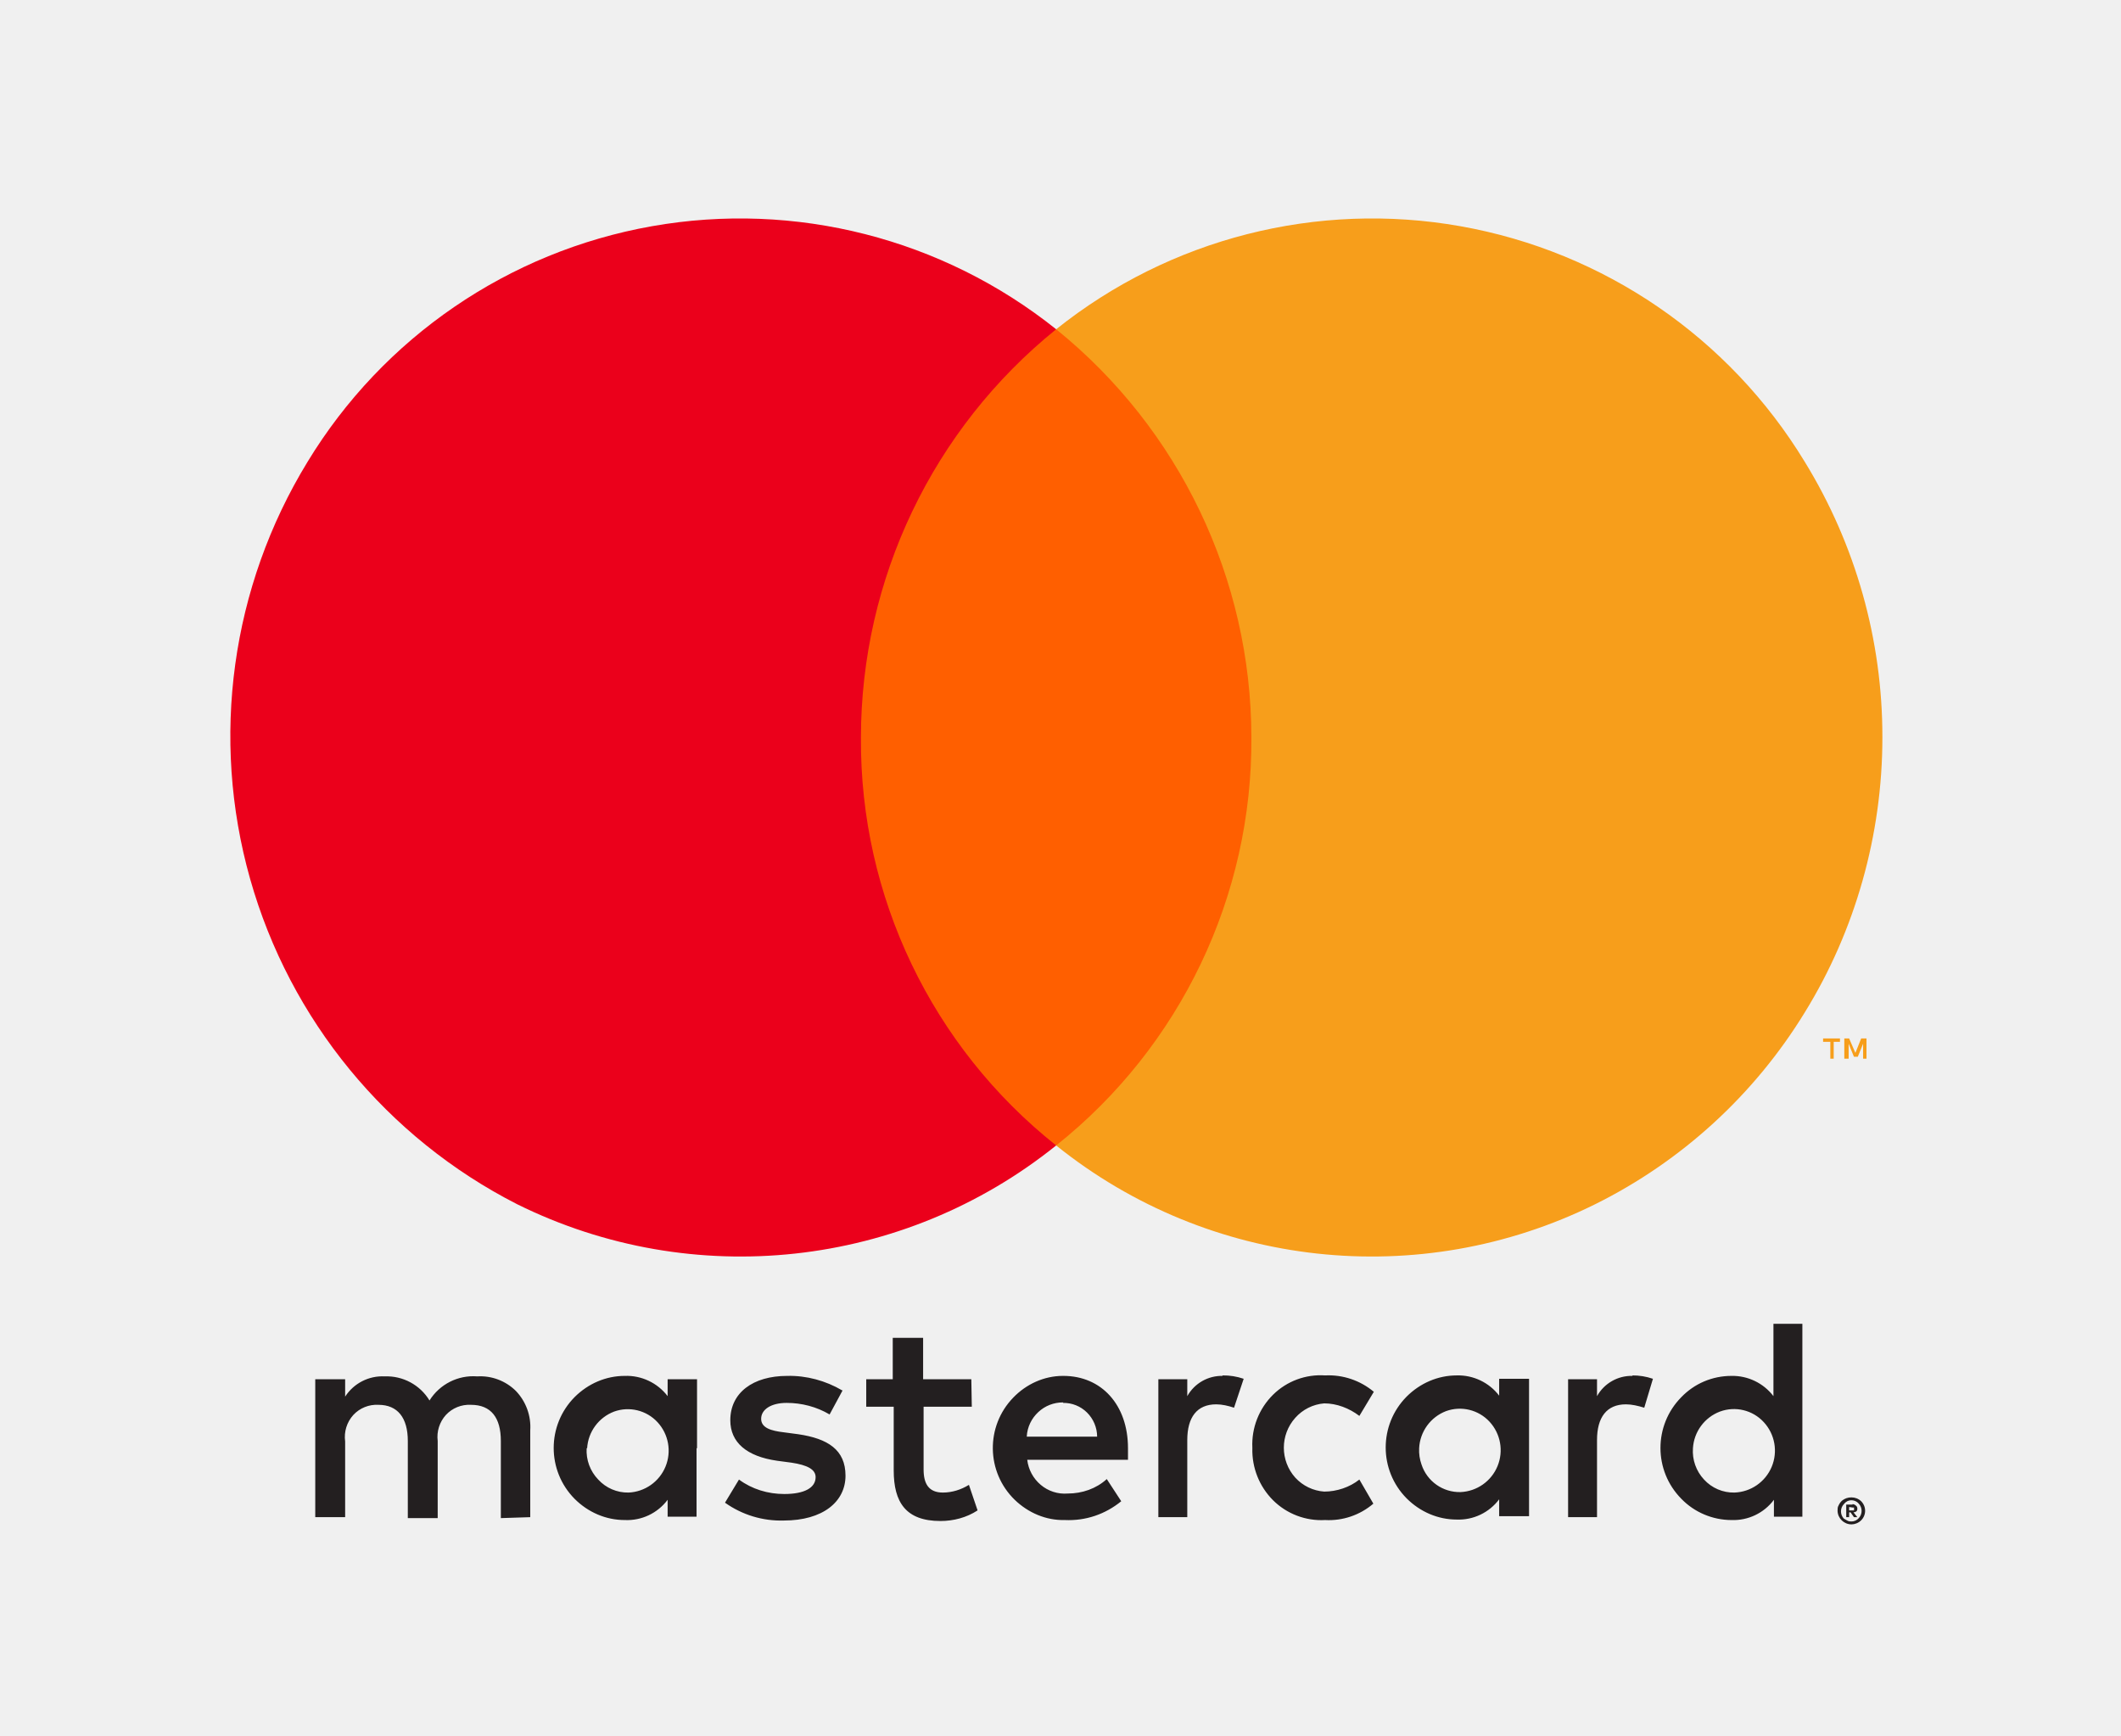
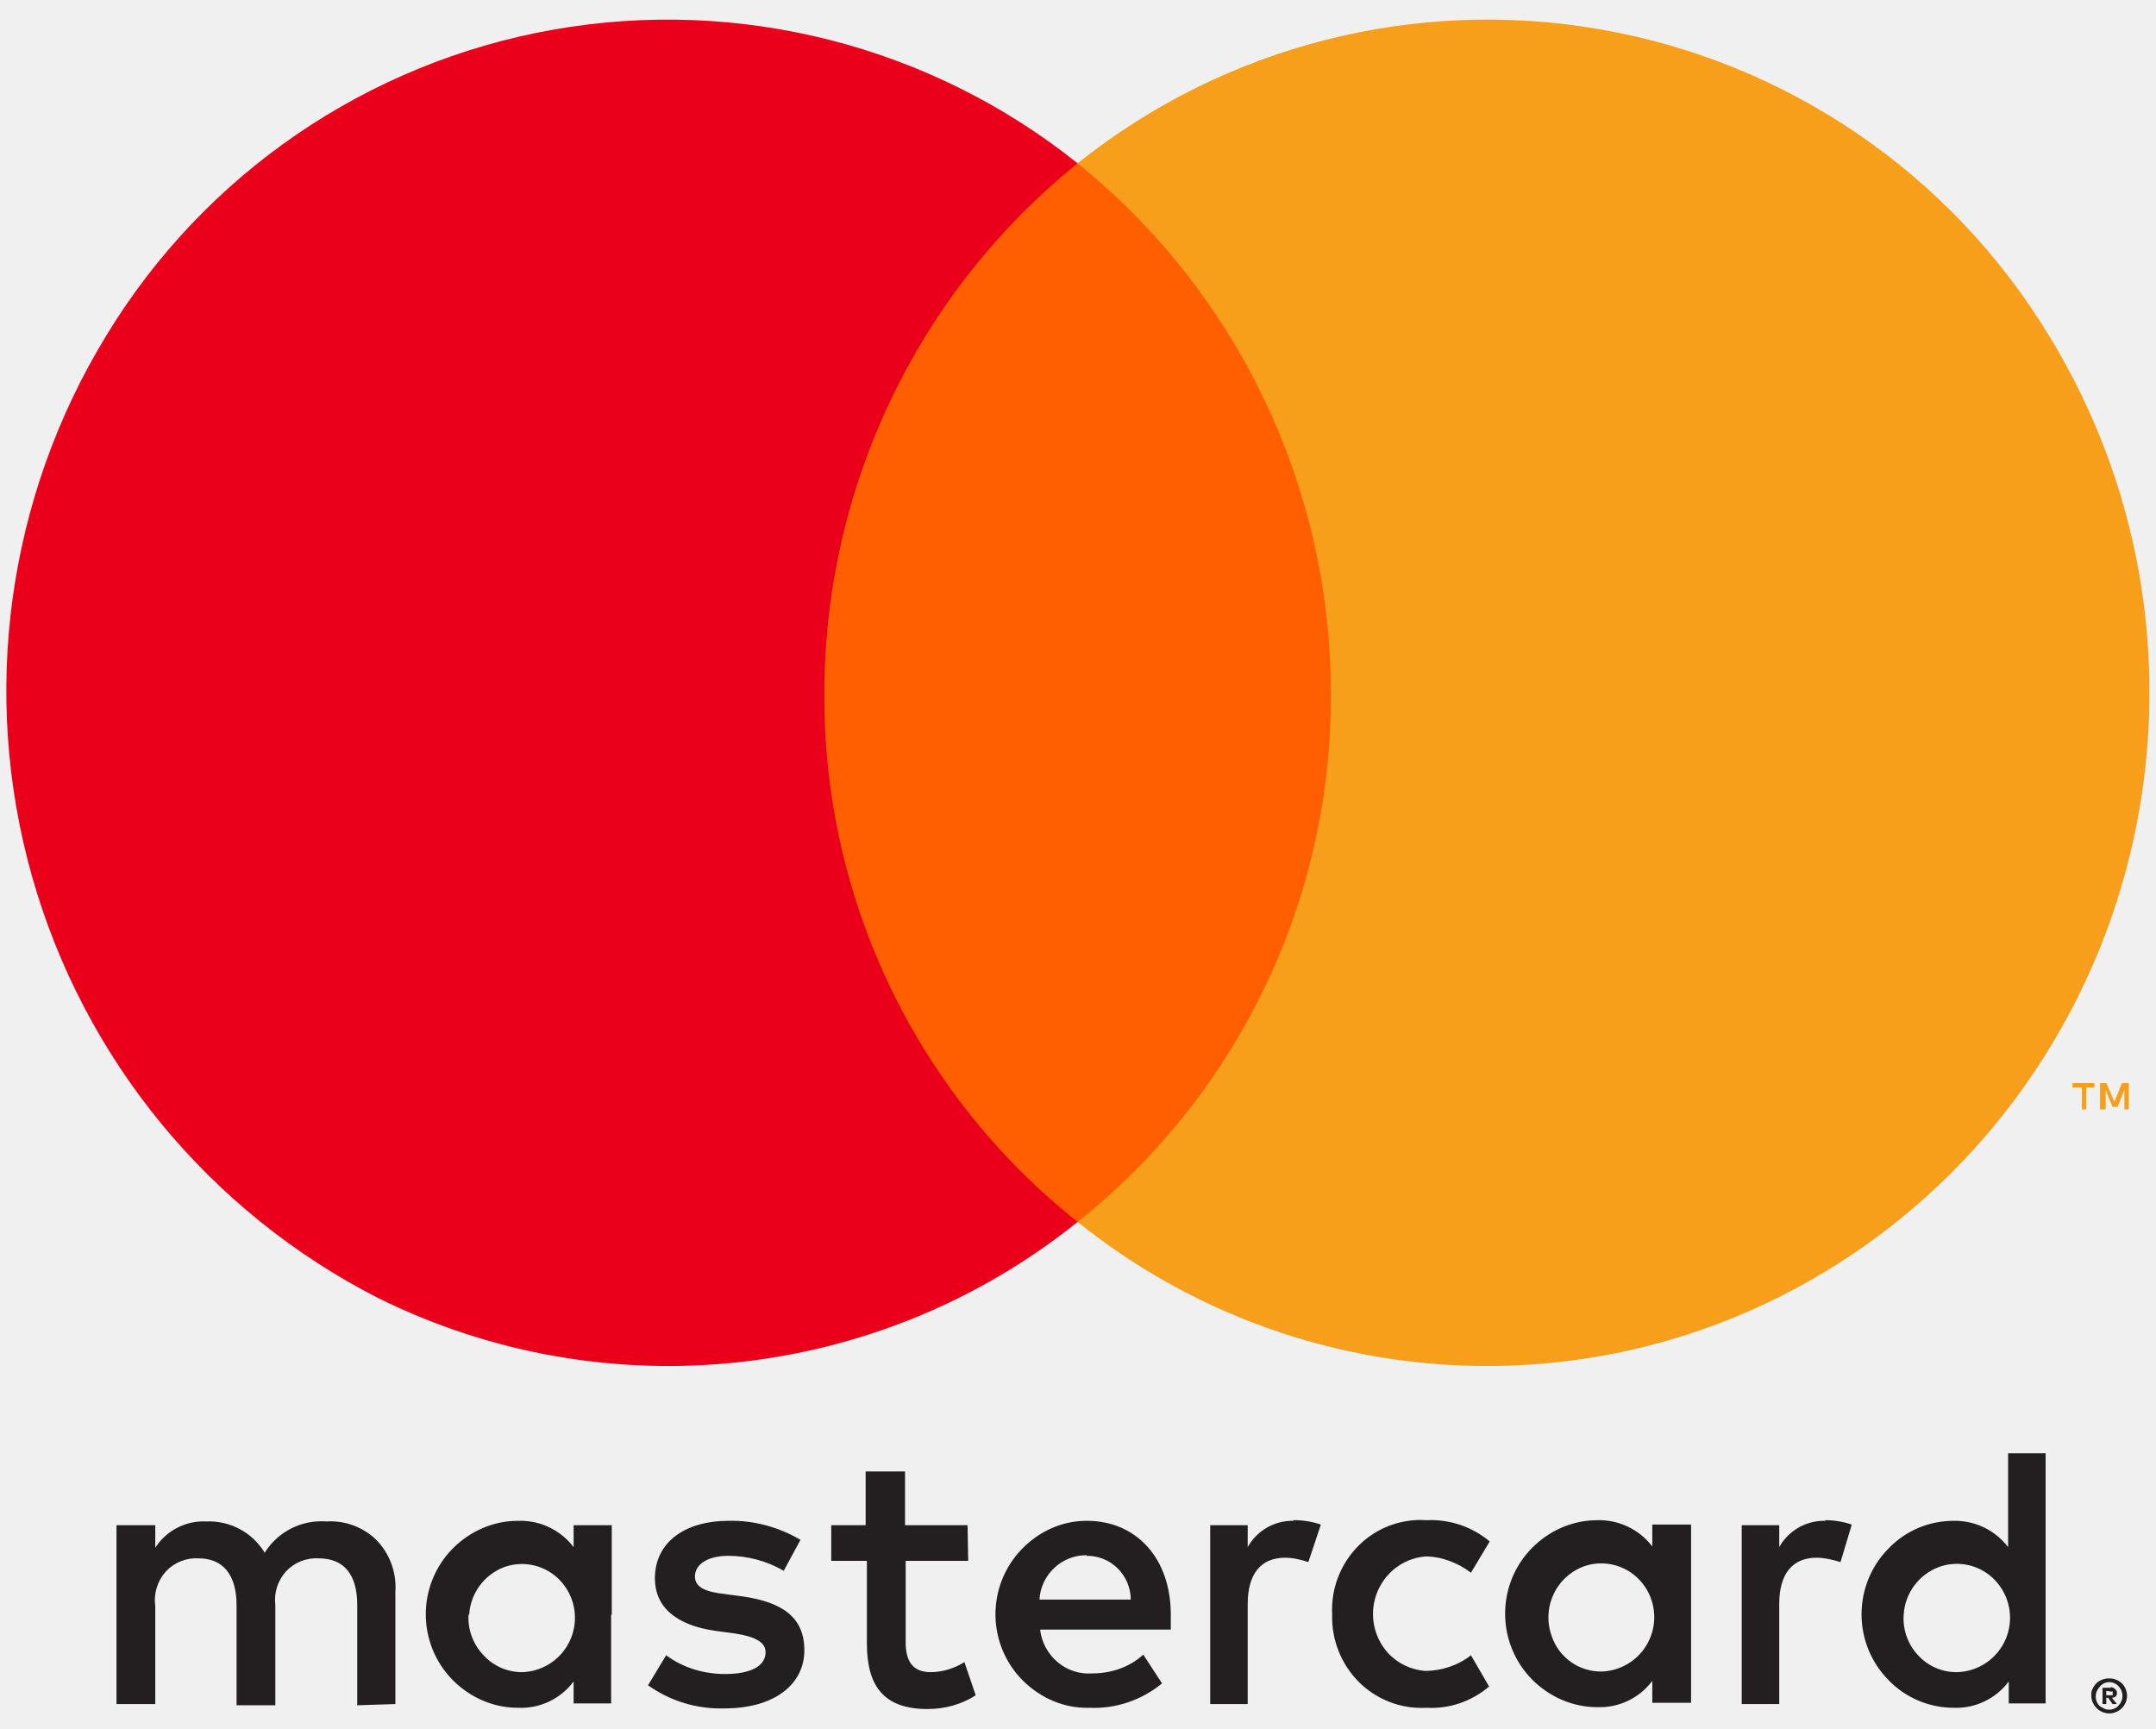
- <svg xmlns="http://www.w3.org/2000/svg" fill="none" viewBox="0 0 44 36">
-   <g clip-path="url(#a)">
-     <path d="M11 31.47v-1.8a1.08 1.08 0 0 0-.3-.82 1.05 1.05 0 0 0-.8-.3 1.07 1.07 0 0 0-.99.5 1.04 1.04 0 0 0-.93-.5.92.92 0 0 0-.82.42v-.36h-.62v2.86h.62V29.9a.68.68 0 0 1 .17-.55.66.66 0 0 1 .52-.21c.4 0 .61.27.61.75v1.6h.62v-1.6a.68.68 0 0 1 .17-.54.66.66 0 0 1 .52-.21c.42 0 .62.27.62.75v1.6l.62-.02Zm9.15-2.86h-1v-.86h-.63v.86h-.55v.57h.57v1.32c0 .66.25 1.05.97 1.05.27 0 .54-.07.77-.22l-.18-.53c-.16.1-.35.16-.54.16-.3 0-.4-.19-.4-.48v-1.3h1l-.01-.57Zm5.22-.07a.82.82 0 0 0-.74.42v-.35h-.6v2.86h.6v-1.6c0-.47.2-.74.6-.74.12 0 .25.03.37.07l.2-.6a1.3 1.3 0 0 0-.44-.07v.01Zm-7.9.3c-.34-.2-.74-.31-1.14-.3-.71 0-1.18.35-1.18.92 0 .46.34.75.97.84l.3.04c.33.05.5.14.5.3 0 .22-.23.35-.65.35-.34 0-.67-.1-.94-.3l-.29.48a2 2 0 0 0 1.22.37c.81 0 1.28-.39 1.28-.93s-.37-.77-.98-.86l-.3-.04c-.26-.03-.47-.09-.47-.28 0-.19.2-.33.53-.33.31 0 .62.08.89.24l.27-.5Zm16.4-.3a.82.82 0 0 0-.74.42v-.35h-.6v2.86h.6v-1.6c0-.47.2-.74.6-.74.12 0 .25.03.38.07l.18-.6a1.3 1.3 0 0 0-.43-.07l.01.01Zm-7.89 1.5a1.47 1.47 0 0 0 .43 1.08 1.42 1.42 0 0 0 1.08.41c.36.02.72-.1 1-.34l-.29-.5c-.2.16-.47.25-.73.25a.9.9 0 0 1-.6-.29.93.93 0 0 1 0-1.24.9.9 0 0 1 .6-.3c.26 0 .52.1.73.26l.3-.5a1.46 1.46 0 0 0-1.01-.34 1.4 1.4 0 0 0-1.08.4 1.45 1.45 0 0 0-.43 1.1Zm5.74 0V28.6h-.62v.35a1.07 1.07 0 0 0-.88-.42c-.39 0-.76.16-1.04.44a1.5 1.5 0 0 0 0 2.11c.28.28.65.44 1.04.44a1.05 1.05 0 0 0 .88-.42v.35h.62v-1.42Zm-2.28 0a.87.87 0 0 1 .56-.77.84.84 0 0 1 .9.22.87.87 0 0 1-.6 1.46.83.83 0 0 1-.81-.57.87.87 0 0 1-.05-.34Zm-7.39-1.5c-.39 0-.76.17-1.03.45a1.5 1.5 0 0 0 .03 2.12c.28.27.65.43 1.04.42.43.02.84-.12 1.17-.39l-.3-.46c-.22.2-.51.3-.81.3a.77.77 0 0 1-.56-.18.8.8 0 0 1-.28-.52h2.09v-.24c0-.9-.55-1.5-1.34-1.5Zm0 .56a.69.69 0 0 1 .5.2.71.71 0 0 1 .21.5H21.3c.01-.2.1-.38.24-.51.14-.13.32-.2.51-.2h.01Zm15.34.94v-2.58h-.6v1.5a1.07 1.07 0 0 0-.87-.42c-.4 0-.77.16-1.04.44a1.5 1.5 0 0 0 0 2.11c.27.28.65.44 1.04.44a1.05 1.05 0 0 0 .88-.42v.35h.59v-1.42Zm1.02 1.02a.29.29 0 0 1 .2.08.28.28 0 0 1-.1.46.27.27 0 0 1-.1.02.29.29 0 0 1-.29-.28c0-.04 0-.08.02-.11a.3.3 0 0 1 .07-.1.3.3 0 0 1 .2-.07Zm0 .5a.2.2 0 0 0 .15-.07.22.22 0 0 0 0-.3.2.2 0 0 0-.24-.05.22.22 0 0 0-.07.06.22.22 0 0 0 0 .3l.07.04c.03.02.07.02.1.02h-.01Zm.02-.36c.02 0 .05.01.07.03a.07.07 0 0 1 .03.06.07.07 0 0 1-.02.06.1.1 0 0 1-.06.02l.08.1h-.07l-.07-.1h-.03v.1h-.06v-.26h.13Zm-.07.06v.07h.1a.03.03 0 0 0 0-.03.03.03 0 0 0 0-.03h-.03l-.07-.01Zm-3.24-1.22a.87.87 0 0 1 .56-.76.84.84 0 0 1 .91.22.87.87 0 0 1-.61 1.46.83.83 0 0 1-.63-.27.86.86 0 0 1-.23-.65Zm-20.66 0v-1.43h-.61v.35a1.07 1.07 0 0 0-.89-.42c-.39 0-.76.16-1.04.44a1.5 1.5 0 0 0 0 2.11c.28.28.65.44 1.04.44a1.05 1.05 0 0 0 .89-.42v.35h.6v-1.42Zm-2.28 0a.87.87 0 0 1 .56-.76.84.84 0 0 1 .9.22.87.87 0 0 1-.6 1.46.83.83 0 0 1-.63-.27.86.86 0 0 1-.24-.65h.01Z" fill="#231F20" />
-     <path d="M26.54 6.83h-9.27v16.93h9.27V6.83Z" fill="#FF5F00" />
-     <path d="M17.86 15.3a10.89 10.89 0 0 1 4.05-8.47A10.5 10.5 0 0 0 6.38 9.58a10.9 10.9 0 0 0 4.35 15.4 10.45 10.45 0 0 0 11.18-1.22 10.71 10.71 0 0 1-4.05-8.46Z" fill="#EB001B" />
-     <path d="M39.05 15.3c0 2.01-.56 4-1.61 5.7a10.65 10.65 0 0 1-4.35 3.98 10.45 10.45 0 0 1-11.18-1.22 10.73 10.73 0 0 0 4.05-8.47 10.9 10.9 0 0 0-4.05-8.46 10.5 10.5 0 0 1 15.53 2.75 10.89 10.89 0 0 1 1.61 5.71ZM38.04 21.96v-.35h.13v-.07h-.35v.07h.15v.35h.07Zm.68 0v-.42h-.11l-.12.3-.13-.3h-.1v.42h.09v-.31l.11.27h.08l.11-.27v.31h.07Z" fill="#F79E1B" />
+ <svg xmlns="http://www.w3.org/2000/svg" fill="none" width="34.478" height="27.647">
+   <g clip-path="url(#a)" transform="translate(-4.677 -4.218)">
+     <path d="M11 31.47v-1.8a1.08 1.08 0 0 0-.3-.82 1.05 1.05 0 0 0-.8-.3 1.07 1.07 0 0 0-.99.5 1.04 1.04 0 0 0-.93-.5.92.92 0 0 0-.82.42v-.36h-.62v2.86h.62V29.9a.68.68 0 0 1 .17-.55.66.66 0 0 1 .52-.21c.4 0 .61.27.61.75v1.6h.62v-1.6a.68.68 0 0 1 .17-.54.66.66 0 0 1 .52-.21c.42 0 .62.27.62.75v1.6l.62-.02zm9.15-2.86h-1v-.86h-.63v.86h-.55v.57h.57v1.32c0 .66.25 1.05.97 1.05.27 0 .54-.07.77-.22l-.18-.53c-.16.1-.35.16-.54.16-.3 0-.4-.19-.4-.48v-1.3h1zm5.22-.07a.82.82 0 0 0-.74.42v-.35h-.6v2.86h.6v-1.6c0-.47.2-.74.6-.74.12 0 .25.03.37.07l.2-.6a1.3 1.3 0 0 0-.44-.07v.01zm-7.9.3c-.34-.2-.74-.31-1.14-.3-.71 0-1.18.35-1.18.92 0 .46.34.75.97.84l.3.04c.33.05.5.14.5.3 0 .22-.23.35-.65.35-.34 0-.67-.1-.94-.3l-.29.48a2 2 0 0 0 1.22.37c.81 0 1.28-.39 1.28-.93s-.37-.77-.98-.86l-.3-.04c-.26-.03-.47-.09-.47-.28 0-.19.2-.33.53-.33.31 0 .62.08.89.24l.27-.5zm16.4-.3a.82.82 0 0 0-.74.42v-.35h-.6v2.86h.6v-1.6c0-.47.2-.74.6-.74.12 0 .25.03.38.07l.18-.6a1.3 1.3 0 0 0-.43-.07zm-7.89 1.5a1.47 1.47 0 0 0 .43 1.08 1.42 1.42 0 0 0 1.08.41c.36.02.72-.1 1-.34l-.29-.5c-.2.16-.47.25-.73.25a.9.9 0 0 1-.6-.29.93.93 0 0 1 0-1.24.9.9 0 0 1 .6-.3c.26 0 .52.1.73.26l.3-.5a1.46 1.46 0 0 0-1.01-.34 1.4 1.4 0 0 0-1.08.4 1.45 1.45 0 0 0-.43 1.1zm5.74 0V28.6h-.62v.35a1.07 1.07 0 0 0-.88-.42c-.39 0-.76.16-1.04.44a1.5 1.5 0 0 0 0 2.11c.28.28.65.44 1.04.44a1.05 1.05 0 0 0 .88-.42v.35h.62v-1.42zm-2.28 0a.87.87 0 0 1 .56-.77.84.84 0 0 1 .9.22.87.87 0 0 1-.6 1.46.83.83 0 0 1-.81-.57.87.87 0 0 1-.05-.34zm-7.39-1.5c-.39 0-.76.17-1.03.45a1.5 1.5 0 0 0 .03 2.12c.28.27.65.43 1.04.42.43.02.84-.12 1.17-.39l-.3-.46c-.22.2-.51.3-.81.3a.77.77 0 0 1-.56-.18.8.8 0 0 1-.28-.52h2.09v-.24c0-.9-.55-1.5-1.34-1.5zm0 .56a.69.69 0 0 1 .5.2.71.71 0 0 1 .21.5H21.3c.01-.2.1-.38.24-.51.14-.13.32-.2.51-.2h.01zm15.34.94v-2.58h-.6v1.5a1.07 1.07 0 0 0-.87-.42c-.4 0-.77.16-1.04.44a1.5 1.5 0 0 0 0 2.11c.27.28.65.44 1.04.44a1.05 1.05 0 0 0 .88-.42v.35h.59zm1.02 1.02a.29.29 0 0 1 .2.08.28.28 0 0 1-.1.46.27.27 0 0 1-.1.02.29.29 0 0 1-.29-.28c0-.04 0-.08.02-.11a.3.3 0 0 1 .07-.1.3.3 0 0 1 .2-.07zm0 .5a.2.2 0 0 0 .15-.07.22.22 0 0 0 0-.3.2.2 0 0 0-.24-.05.22.22 0 0 0-.07.06.22.22 0 0 0 0 .3l.07.04c.03.02.07.02.1.02zm.02-.36c.02 0 .05.01.07.03a.07.07 0 0 1 .03.06.07.07 0 0 1-.02.06.1.1 0 0 1-.06.02l.08.1h-.07l-.07-.1h-.03v.1h-.06v-.26h.13zm-.07.06v.07h.1a.03.03 0 0 0 0-.03.03.03 0 0 0 0-.03h-.03zm-3.24-1.22a.87.87 0 0 1 .56-.76.84.84 0 0 1 .91.22.87.87 0 0 1-.61 1.46.83.83 0 0 1-.63-.27.86.86 0 0 1-.23-.65zm-20.66 0v-1.43h-.61v.35a1.07 1.07 0 0 0-.89-.42c-.39 0-.76.16-1.04.44a1.5 1.5 0 0 0 0 2.11c.28.28.65.44 1.04.44a1.05 1.05 0 0 0 .89-.42v.35h.6v-1.42zm-2.28 0a.87.87 0 0 1 .56-.76.84.84 0 0 1 .9.22.87.87 0 0 1-.6 1.46.83.83 0 0 1-.63-.27.86.86 0 0 1-.24-.65z" fill="#231f20" />
+     <path d="M26.54 6.83h-9.27v16.93h9.27z" fill="#ff5f00" />
+     <path d="M17.86 15.3a10.89 10.89 0 0 1 4.05-8.47A10.5 10.5 0 0 0 6.38 9.58a10.9 10.9 0 0 0 4.35 15.4 10.45 10.45 0 0 0 11.18-1.22 10.71 10.71 0 0 1-4.05-8.46Z" fill="#eb001b" />
+     <path d="M39.05 15.3c0 2.01-.56 4-1.61 5.7a10.65 10.65 0 0 1-4.35 3.98 10.45 10.45 0 0 1-11.18-1.22 10.73 10.73 0 0 0 4.05-8.47 10.9 10.9 0 0 0-4.05-8.46 10.5 10.5 0 0 1 15.53 2.75 10.89 10.89 0 0 1 1.61 5.71zm-1.01 6.66v-.35h.13v-.07h-.35v.07h.15v.35zm.68 0v-.42h-.11l-.12.3-.13-.3h-.1v.42h.09v-.31l.11.27h.08l.11-.27v.31z" fill="#f79e1b" />
  </g>
  <defs>
    <clipPath id="a">
-       <path fill="#fff" transform="translate(.3)" d="M0 0h43.2v36H0z" />
+       <path fill="#fff" transform="translate(.3)" d="M0 0h43.2v36H0Z" />
    </clipPath>
  </defs>
</svg>
